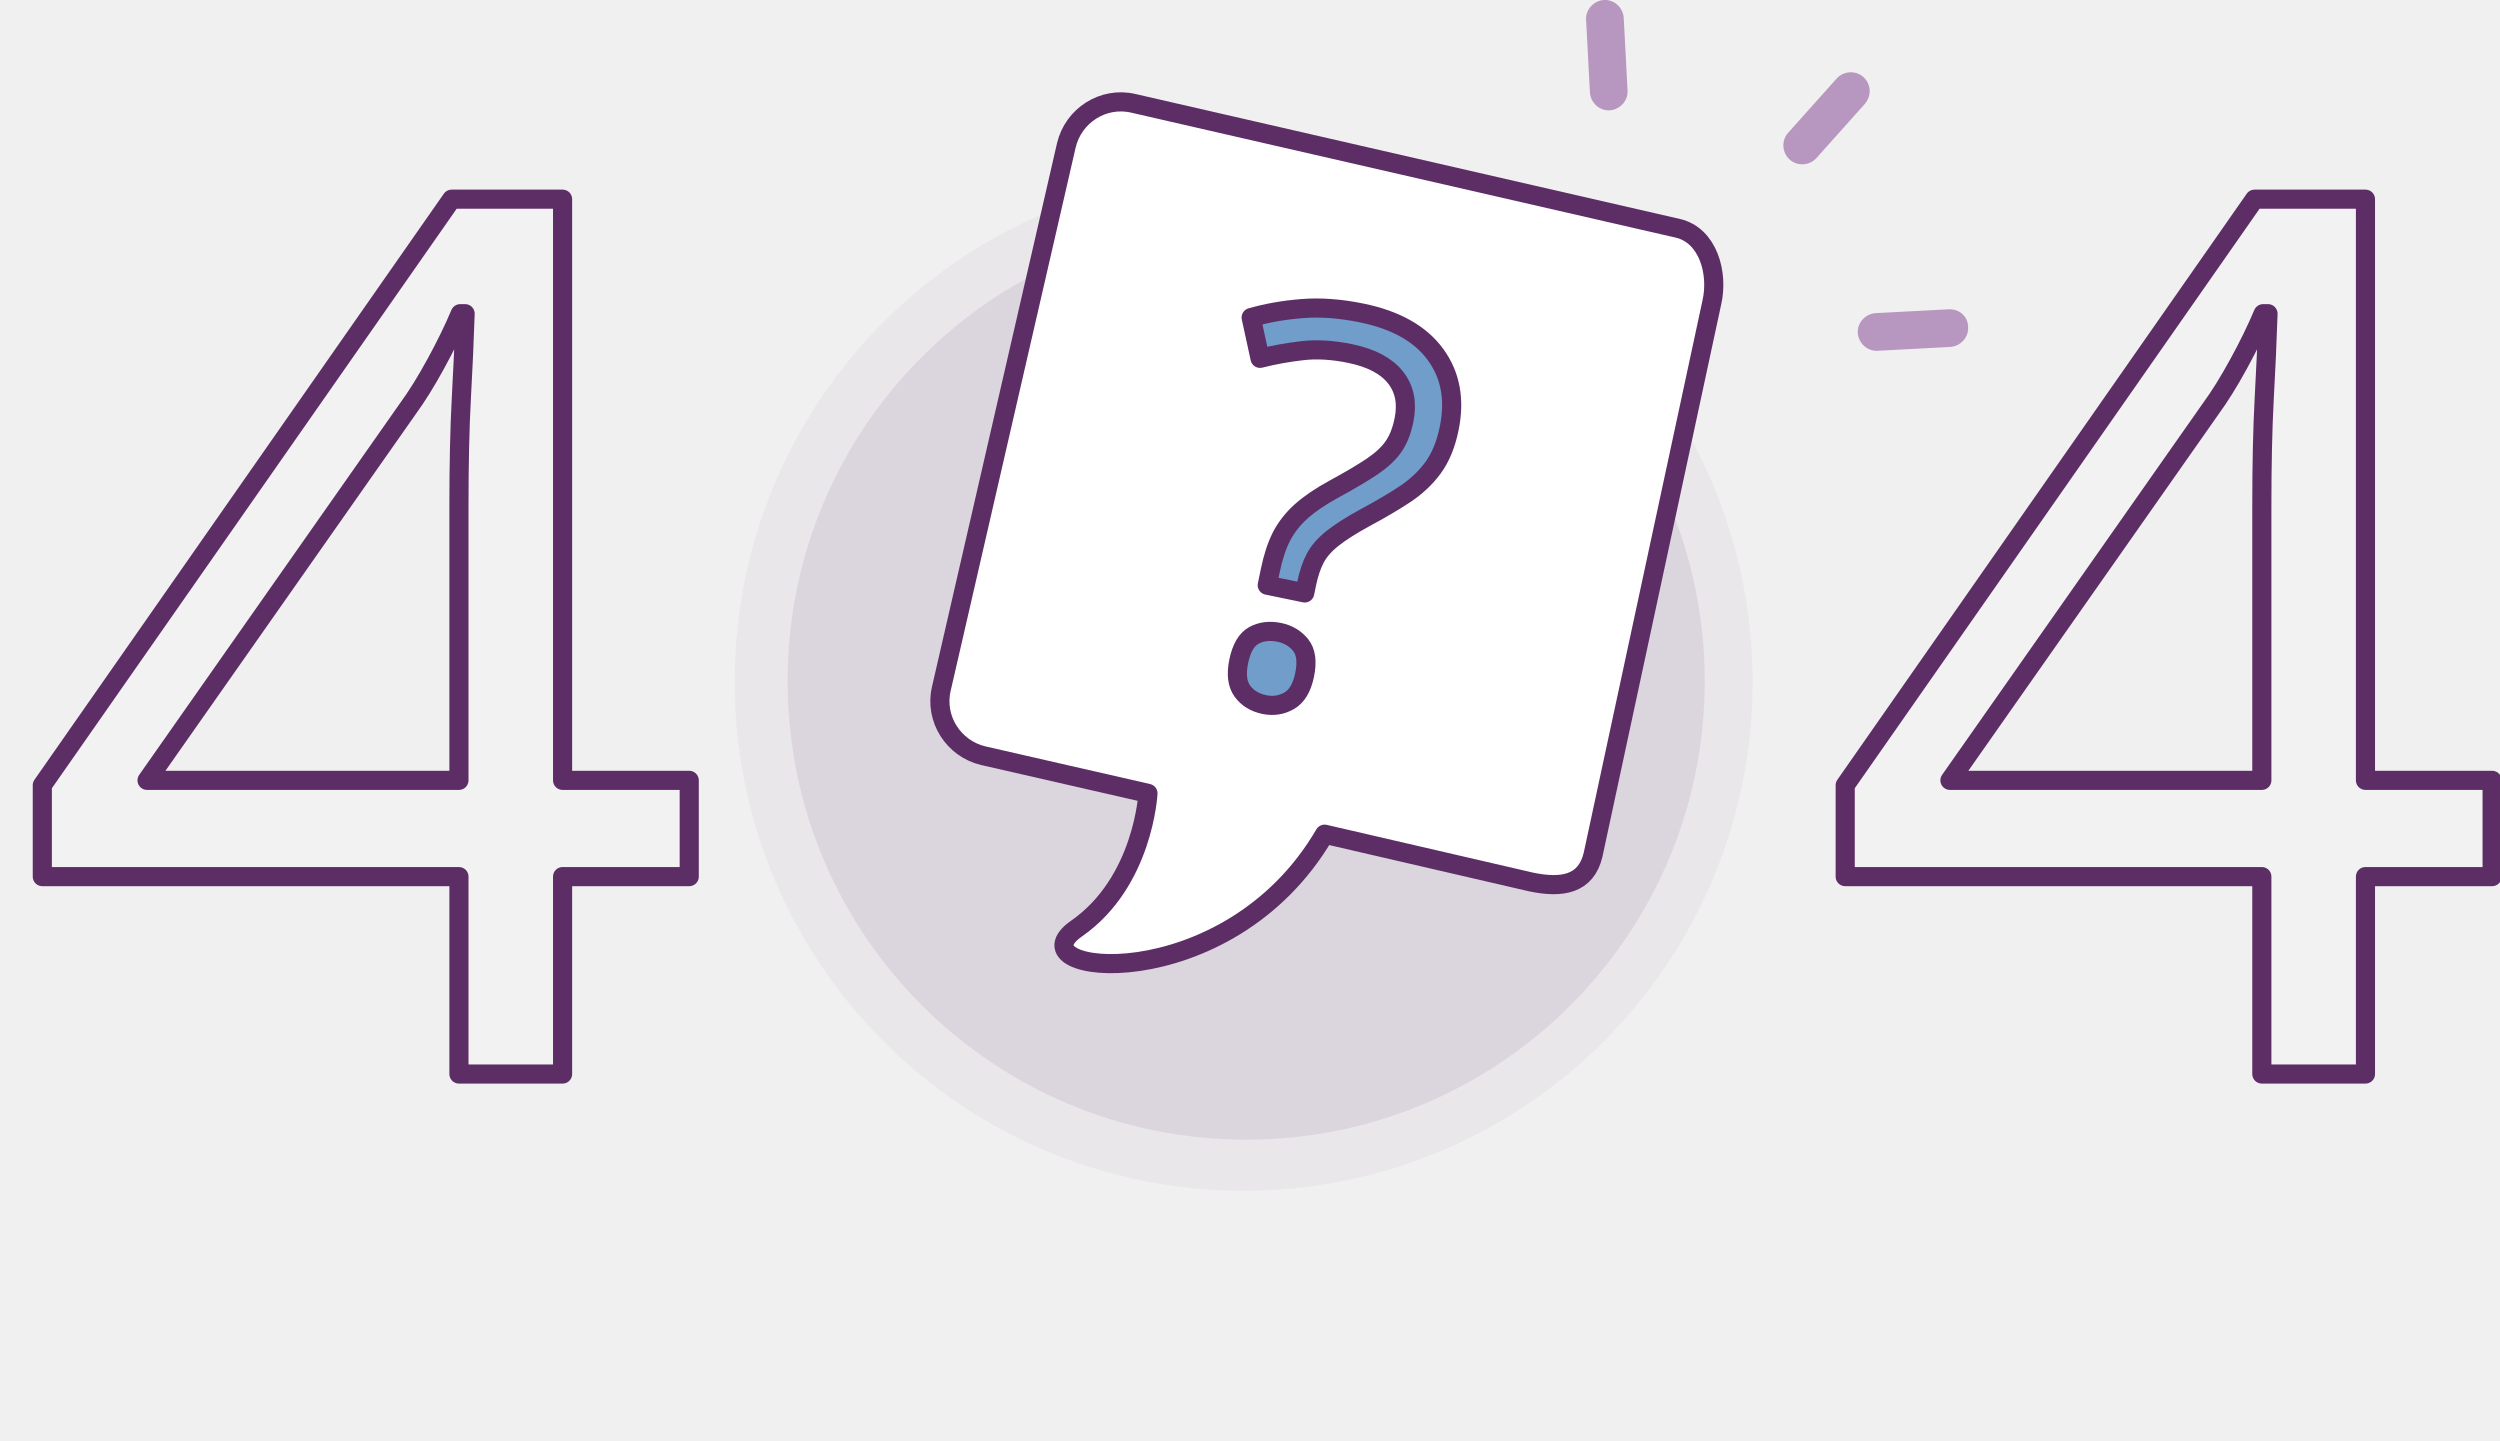
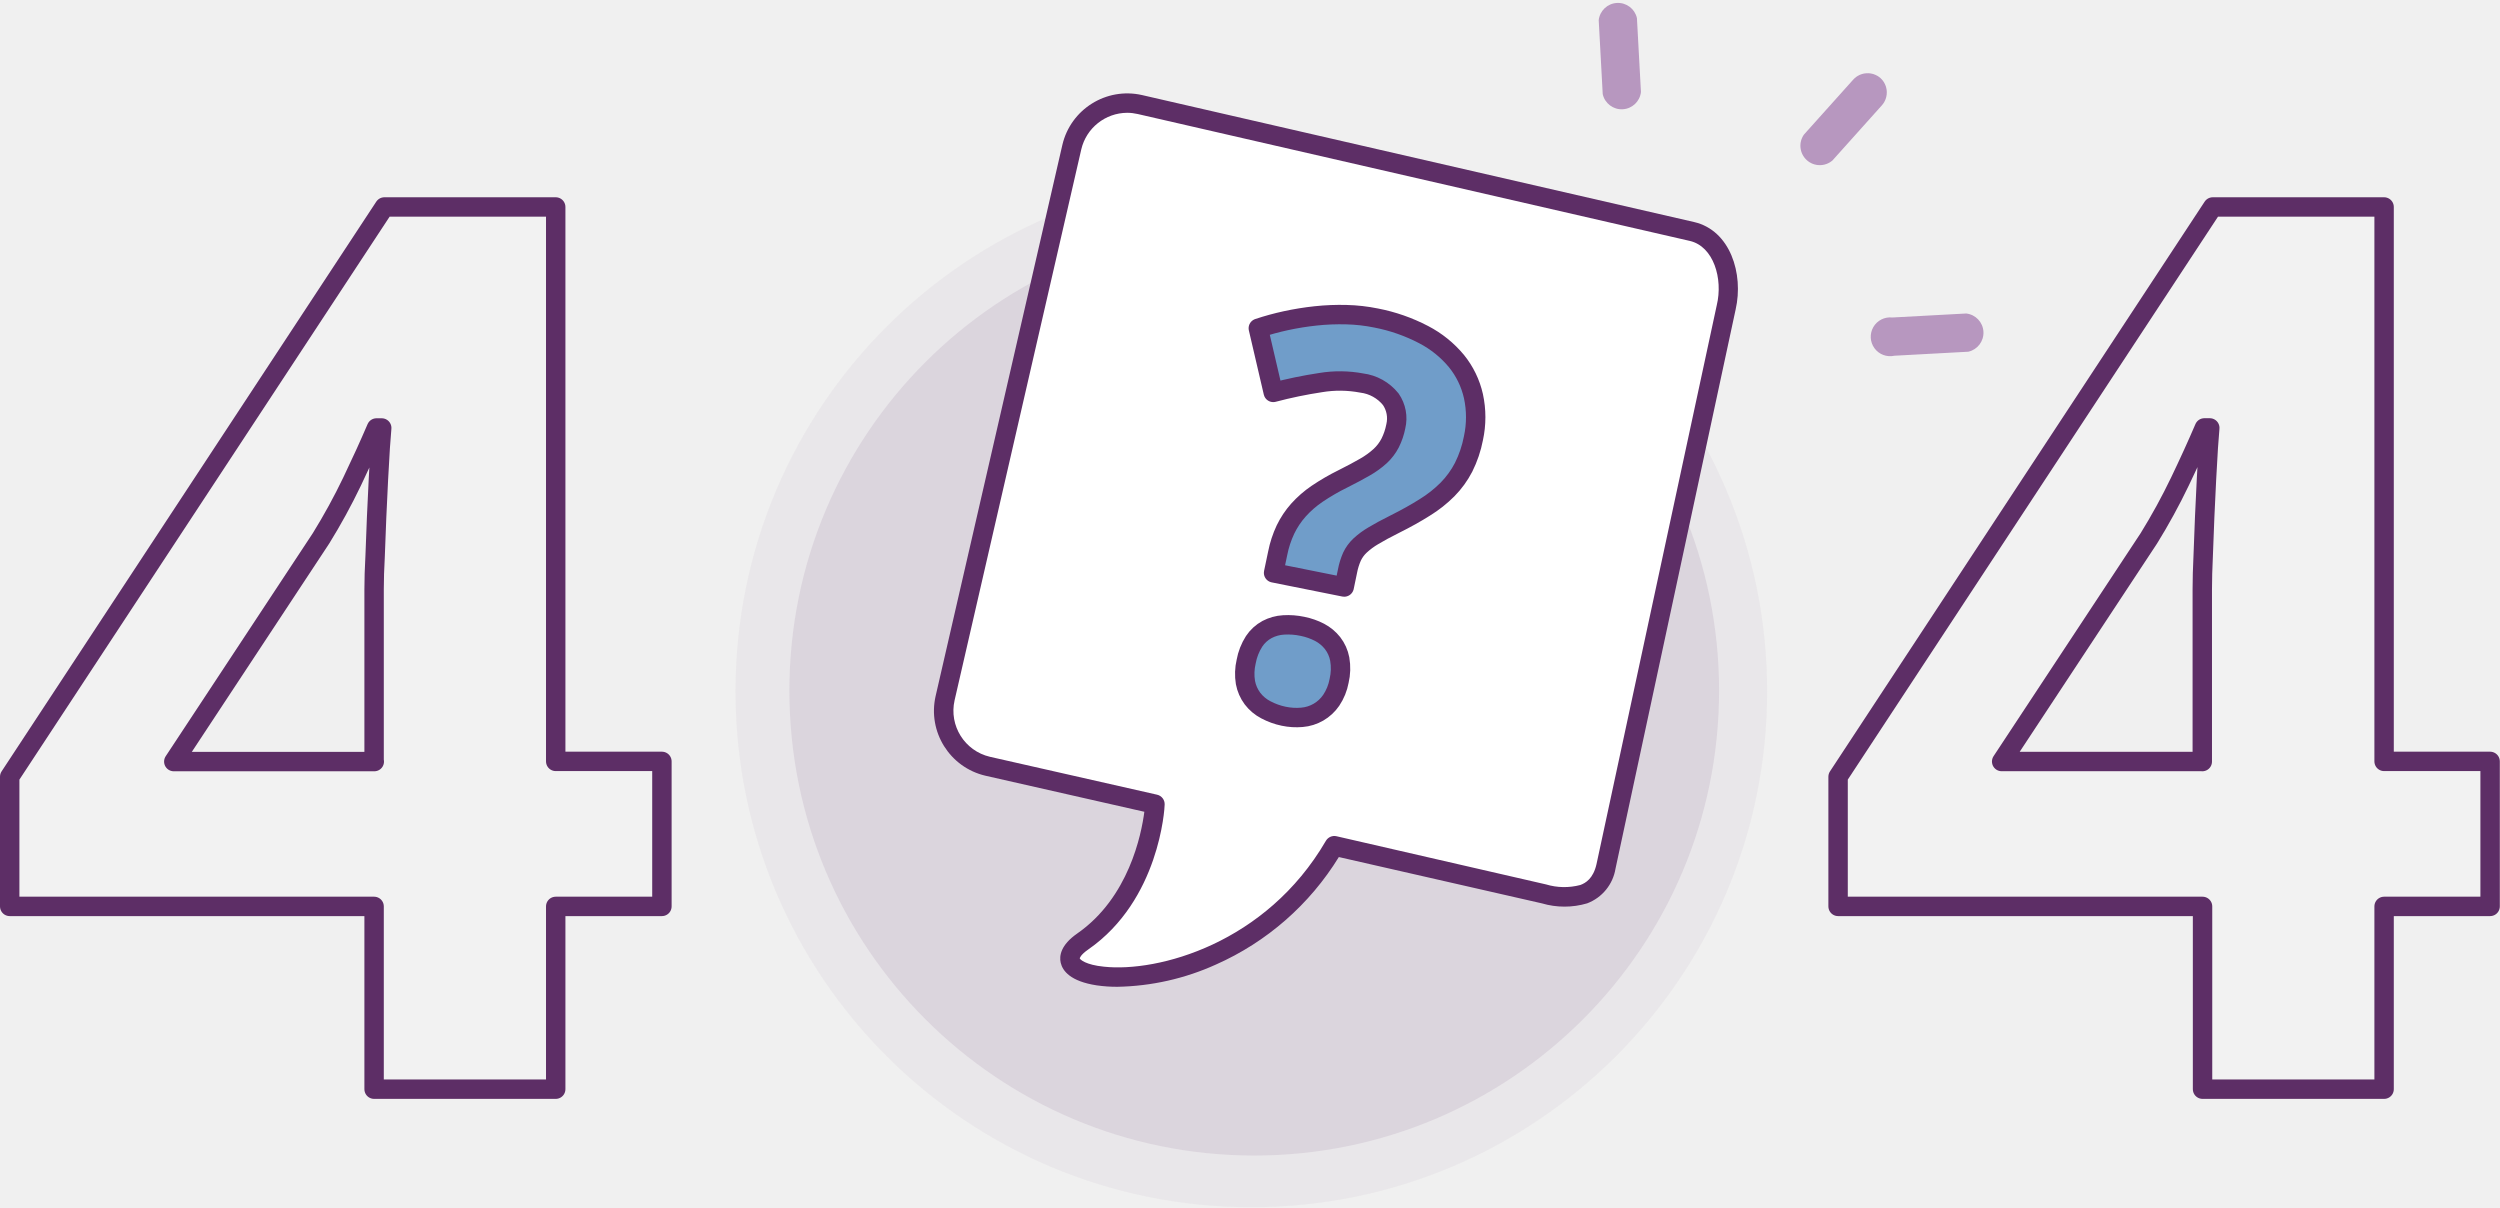
- <svg xmlns="http://www.w3.org/2000/svg" version="1.1" id="Layer_1" x="0px" y="0px" viewBox="0 0 392 225.9" style="enable-background:new 0 0 392 225.9;" xml:space="preserve">
-   <style type="text/css">
- 	.st0{opacity:5.000000e-02;fill:#5D2E66;}
- 	.st1{opacity:0.1;fill:#5D2E66;}
- 	.st2{opacity:0.5;fill:#7E3D8E;}
- 	.st3{fill:#FFFFFF;stroke:#5D2E66;stroke-width:3;stroke-linecap:round;stroke-linejoin:round;stroke-miterlimit:10;}
- 	.st4{fill:#709DC9;stroke:#5D2E66;stroke-width:3;stroke-linecap:round;stroke-linejoin:round;stroke-miterlimit:10;}
- 	.st5{font-family:'DroidSans-Bold';}
- 	.st6{font-size:85.659px;}
- 	.st7{fill:#F2F2F2;stroke:#5D2E66;stroke-width:3;stroke-linecap:round;stroke-linejoin:round;stroke-miterlimit:10;}
- 	.st8{font-size:191.04px;}
- </style>
-   <circle class="st0" cx="195" cy="106.9" r="79.8" />
-   <circle class="st1" cx="195.4" cy="106.8" r="71.9" />
-   <path class="st2" d="M292.2,12.1c-1.2-1.1-3.1-1-4.2,0.2l-7.6,8.5c-1.1,1.2-1,3.1,0.2,4.2c1.2,1.1,3.1,1,4.2-0.2l7.6-8.5  C293.5,15,293.4,13.2,292.2,12.1z" />
-   <path class="st2" d="M254.6,2.8c-0.1-1.6-1.5-2.9-3.1-2.8c-1.6,0.1-2.9,1.5-2.8,3.1l0.6,11.4c0.1,1.6,1.5,2.9,3.1,2.8  c1.6-0.1,2.9-1.5,2.8-3.1L254.6,2.8z" />
-   <path class="st2" d="M305.5,48.5l-11.4,0.6c-1.6,0.1-2.9,1.5-2.8,3.1c0.1,1.6,1.5,2.9,3.1,2.8l11.4-0.6c1.6-0.1,2.9-1.5,2.8-3.1  C308.6,49.6,307.2,48.4,305.5,48.5z" />
-   <path class="st3" d="M249.8,134l18.6-86.5c1.1-4.7-0.6-10.6-5.3-11.7l-85.4-19.6c-4.7-1.1-9.4,1.9-10.5,6.6l-19.6,85.2  c-1.1,4.7,1.9,9.4,6.6,10.5l25.8,5.9c0,0-0.7,13.9-11.2,21.2c-10.5,7.3,23.6,11.4,38.9-14.8l32.4,7.5  C244.9,139.3,248.7,138.7,249.8,134z" />
-   <text transform="matrix(0.9794 0.2021 -0.2021 0.9794 183.4881 106.2022)" class="st4 st5 st6">?</text>
-   <g>
-     <text transform="matrix(1 0 0 1 2.6182 168.4058)" class="st7 st5 st8">4</text>
+ <svg xmlns="http://www.w3.org/2000/svg" viewBox="0 0 386.53 186.65">
+   <g opacity="0.05">
+     <circle cx="193.47" cy="106.9" r="79.75" fill="#5d2e66" />
  </g>
-   <g>
-     <text transform="matrix(1 0 0 1 285.3119 168.4056)" class="st7 st5 st8">4</text>
+   <g opacity="0.1">
+     <circle cx="193.92" cy="106.79" r="71.87" fill="#5d2e66" />
  </g>
+   <g opacity="0.5">
+     <path d="M290.73,12.06a3,3,0,0,0-4.18.23l-7.64,8.52a3,3,0,0,0,4.41,4L291,16.24A3,3,0,0,0,290.73,12.06Z" fill="#7e3d8e" />
+   </g>
+   <g opacity="0.5">
+     <path d="M253.09,2.8a3,3,0,0,0-5.91.32l0.62,11.43a3,3,0,0,0,5.91-.32Z" fill="#7e3d8e" />
+   </g>
+   <g opacity="0.5">
+     <path d="M304,48.47l-11.43.62a3,3,0,1,0,.32,5.91l11.43-.62A3,3,0,0,0,304,48.47Z" fill="#7e3d8e" />
+   </g>
+   <path d="M248.32,134l18.57-86.46c1.08-4.71-.58-10.64-5.29-11.72L176.25,16.16a8.81,8.81,0,0,0-10.53,6.59l-19.59,85.19a8.81,8.81,0,0,0,6.59,10.53l25.84,5.86s-0.66,13.93-11.16,21.23S191,157,206.31,130.8l32.4,7.45C243.42,139.34,247.24,138.68,248.32,134Z" fill="#fff" />
+   <path d="M172.77,152.57a21.6,21.6,0,0,1-3.2-.22c-4.07-.62-5.28-2.24-5.57-3.49-0.25-1.08,0-2.75,2.54-4.52,8-5.55,9.94-15.37,10.39-18.83l-24.55-5.57a10.3,10.3,0,0,1-7.72-12.33l19.59-85.19a10.31,10.31,0,0,1,12.33-7.72l85.35,19.63c5.59,1.29,7.68,8,6.42,13.52l-18.57,86.44v0a6.94,6.94,0,0,1-4.39,5.38,12.34,12.34,0,0,1-7,0L207,132.51a42.52,42.52,0,0,1-19,16.62A38.61,38.61,0,0,1,172.77,152.57Zm1.51-135.13a7.33,7.33,0,0,0-7.1,5.65l-19.59,85.19a7.31,7.31,0,0,0,5.47,8.73l25.84,5.86a1.5,1.5,0,0,1,1.17,1.53c0,0.6-.82,14.76-11.8,22.39-1.27.88-1.33,1.38-1.33,1.39,0.06,0.17.91,1,3.74,1.28C179,150.36,195.75,145.9,205,130a1.51,1.51,0,0,1,1.63-.71l32.4,7.45a9.73,9.73,0,0,0,5.31.09c0.82-.3,2-1,2.5-3.23L265.43,47.2c1-4.13-.5-9.1-4.16-9.95L175.91,17.63A7.27,7.27,0,0,0,174.28,17.44Zm74,116.53h0Z" fill="#5d2e66" />
+   <path d="M192.67,102.3a8.68,8.68,0,0,1,1.23-3.14,5.59,5.59,0,0,1,2-1.83,6.24,6.24,0,0,1,2.56-.71,10.88,10.88,0,0,1,2.92.22,10.06,10.06,0,0,1,2.65.93,6.27,6.27,0,0,1,2,1.66,5.78,5.78,0,0,1,1.11,2.47,8.41,8.41,0,0,1-.1,3.38,8,8,0,0,1-1.22,3,6.08,6.08,0,0,1-4.54,2.63,9.61,9.61,0,0,1-2.8-.17,10.37,10.37,0,0,1-2.77-1,6.18,6.18,0,0,1-2.06-1.73,6,6,0,0,1-1.09-2.49A8.28,8.28,0,0,1,192.67,102.3Zm4.24-13.73,0.63-3a15.82,15.82,0,0,1,1.21-3.7,13.06,13.06,0,0,1,2-3,15.8,15.8,0,0,1,2.89-2.52,34,34,0,0,1,4-2.32q2-1,3.41-1.82a13.1,13.1,0,0,0,2.36-1.71,7.41,7.41,0,0,0,1.52-2,10,10,0,0,0,.88-2.59,5.22,5.22,0,0,0-.78-4.18,6.86,6.86,0,0,0-4.5-2.51,18.18,18.18,0,0,0-6.33-.07,68.77,68.77,0,0,0-7.34,1.52l-2.31-9.92a40.8,40.8,0,0,1,4.23-1.16,43.3,43.3,0,0,1,4.64-.75,35.76,35.76,0,0,1,4.76-.19,26.15,26.15,0,0,1,4.59.52,26.82,26.82,0,0,1,7.33,2.56,16.41,16.41,0,0,1,5.09,4.1,13.2,13.2,0,0,1,2.62,5.41,15.31,15.31,0,0,1,0,6.52,17.36,17.36,0,0,1-1.52,4.49,14.13,14.13,0,0,1-2.48,3.42,19,19,0,0,1-3.52,2.78q-2,1.27-4.66,2.6-2,1-3.29,1.78a11.78,11.78,0,0,0-2.09,1.55,5.67,5.67,0,0,0-1.22,1.69,10.29,10.29,0,0,0-.69,2.23l-0.51,2.46Z" fill="#709dc9" stroke="#5d2e66" stroke-linecap="round" stroke-linejoin="round" stroke-width="3" />
+   <path d="M102.34,140.14H85.92v28.26H57.84V140.14H1.5V120.09L59.43,32H85.92v85.72h16.42v22.39Zm-44.5-22.39V94.62q0-1.21,0-3.5T58,85.95q0.09-2.89.23-6t0.28-5.88q0.14-2.8.28-4.9t0.23-3H58.21q-1.68,3.92-3.78,8.3a93.78,93.78,0,0,1-4.8,8.77L26.87,117.75h31Z" fill="#f2f2f2" stroke="#5d2e66" stroke-linecap="round" stroke-linejoin="round" stroke-width="3" />
+   <path d="M385,140.14H368.61v28.26H340.54V140.14H284.19V120.09L342.12,32h26.49v85.72H385v22.39Zm-44.5-22.39V94.62q0-1.21,0-3.5t0.14-5.18q0.09-2.89.23-6t0.28-5.88q0.14-2.8.28-4.9t0.23-3h-0.84q-1.68,3.92-3.78,8.3a93.79,93.79,0,0,1-4.8,8.77l-22.76,34.51h31Z" fill="#f2f2f2" stroke="#5d2e66" stroke-linecap="round" stroke-linejoin="round" stroke-width="3" />
</svg>
